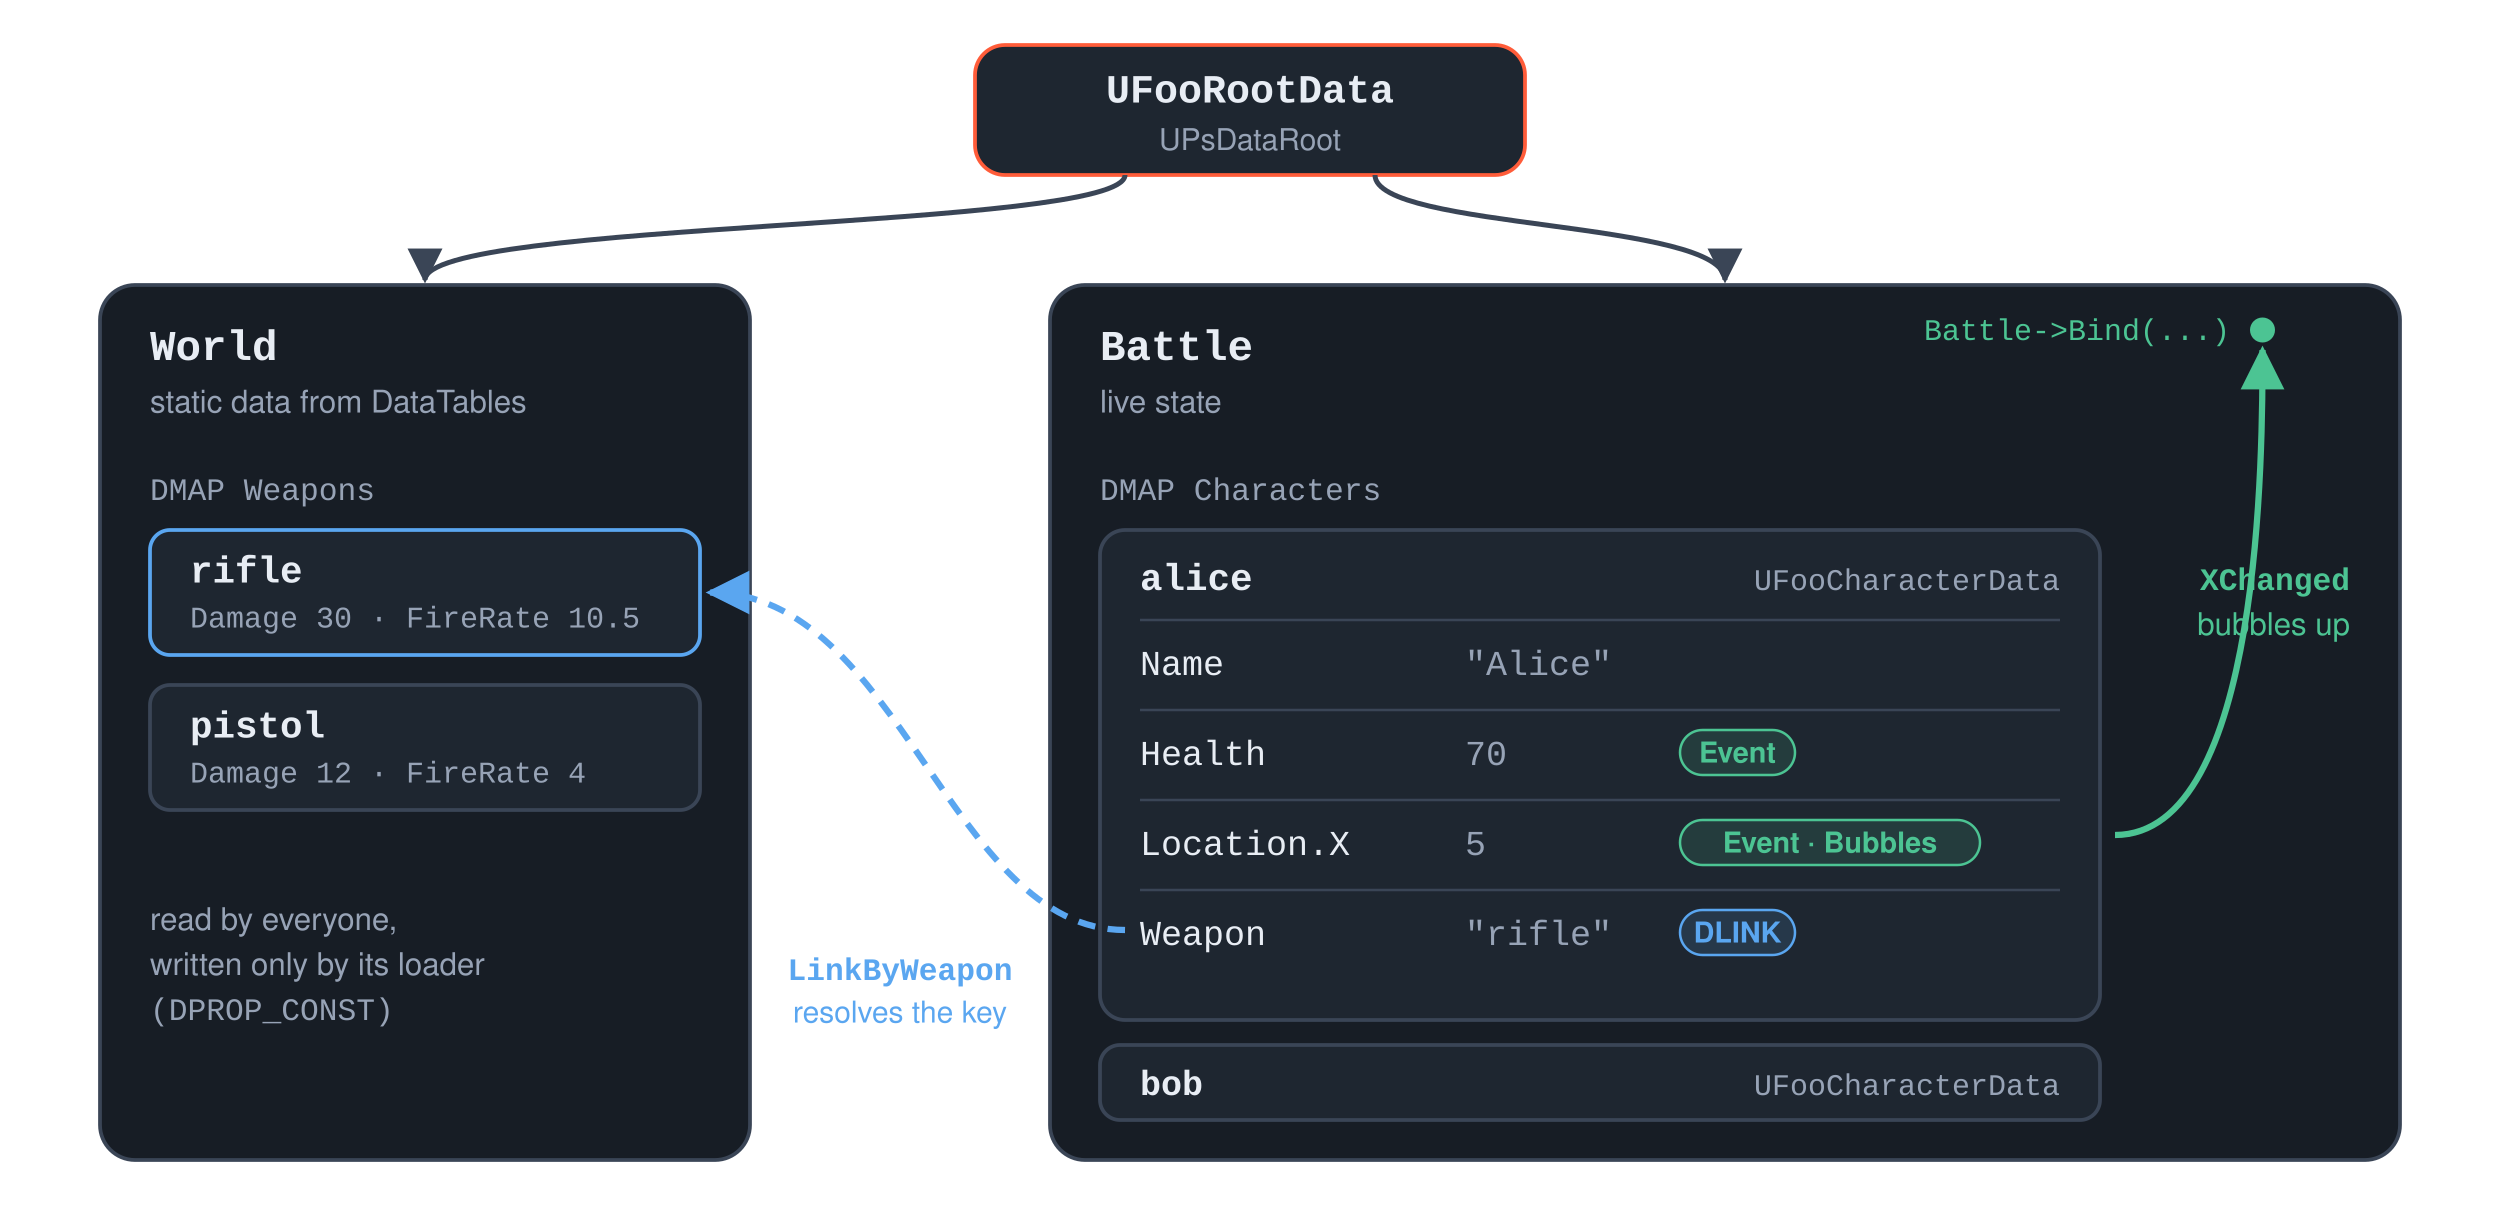
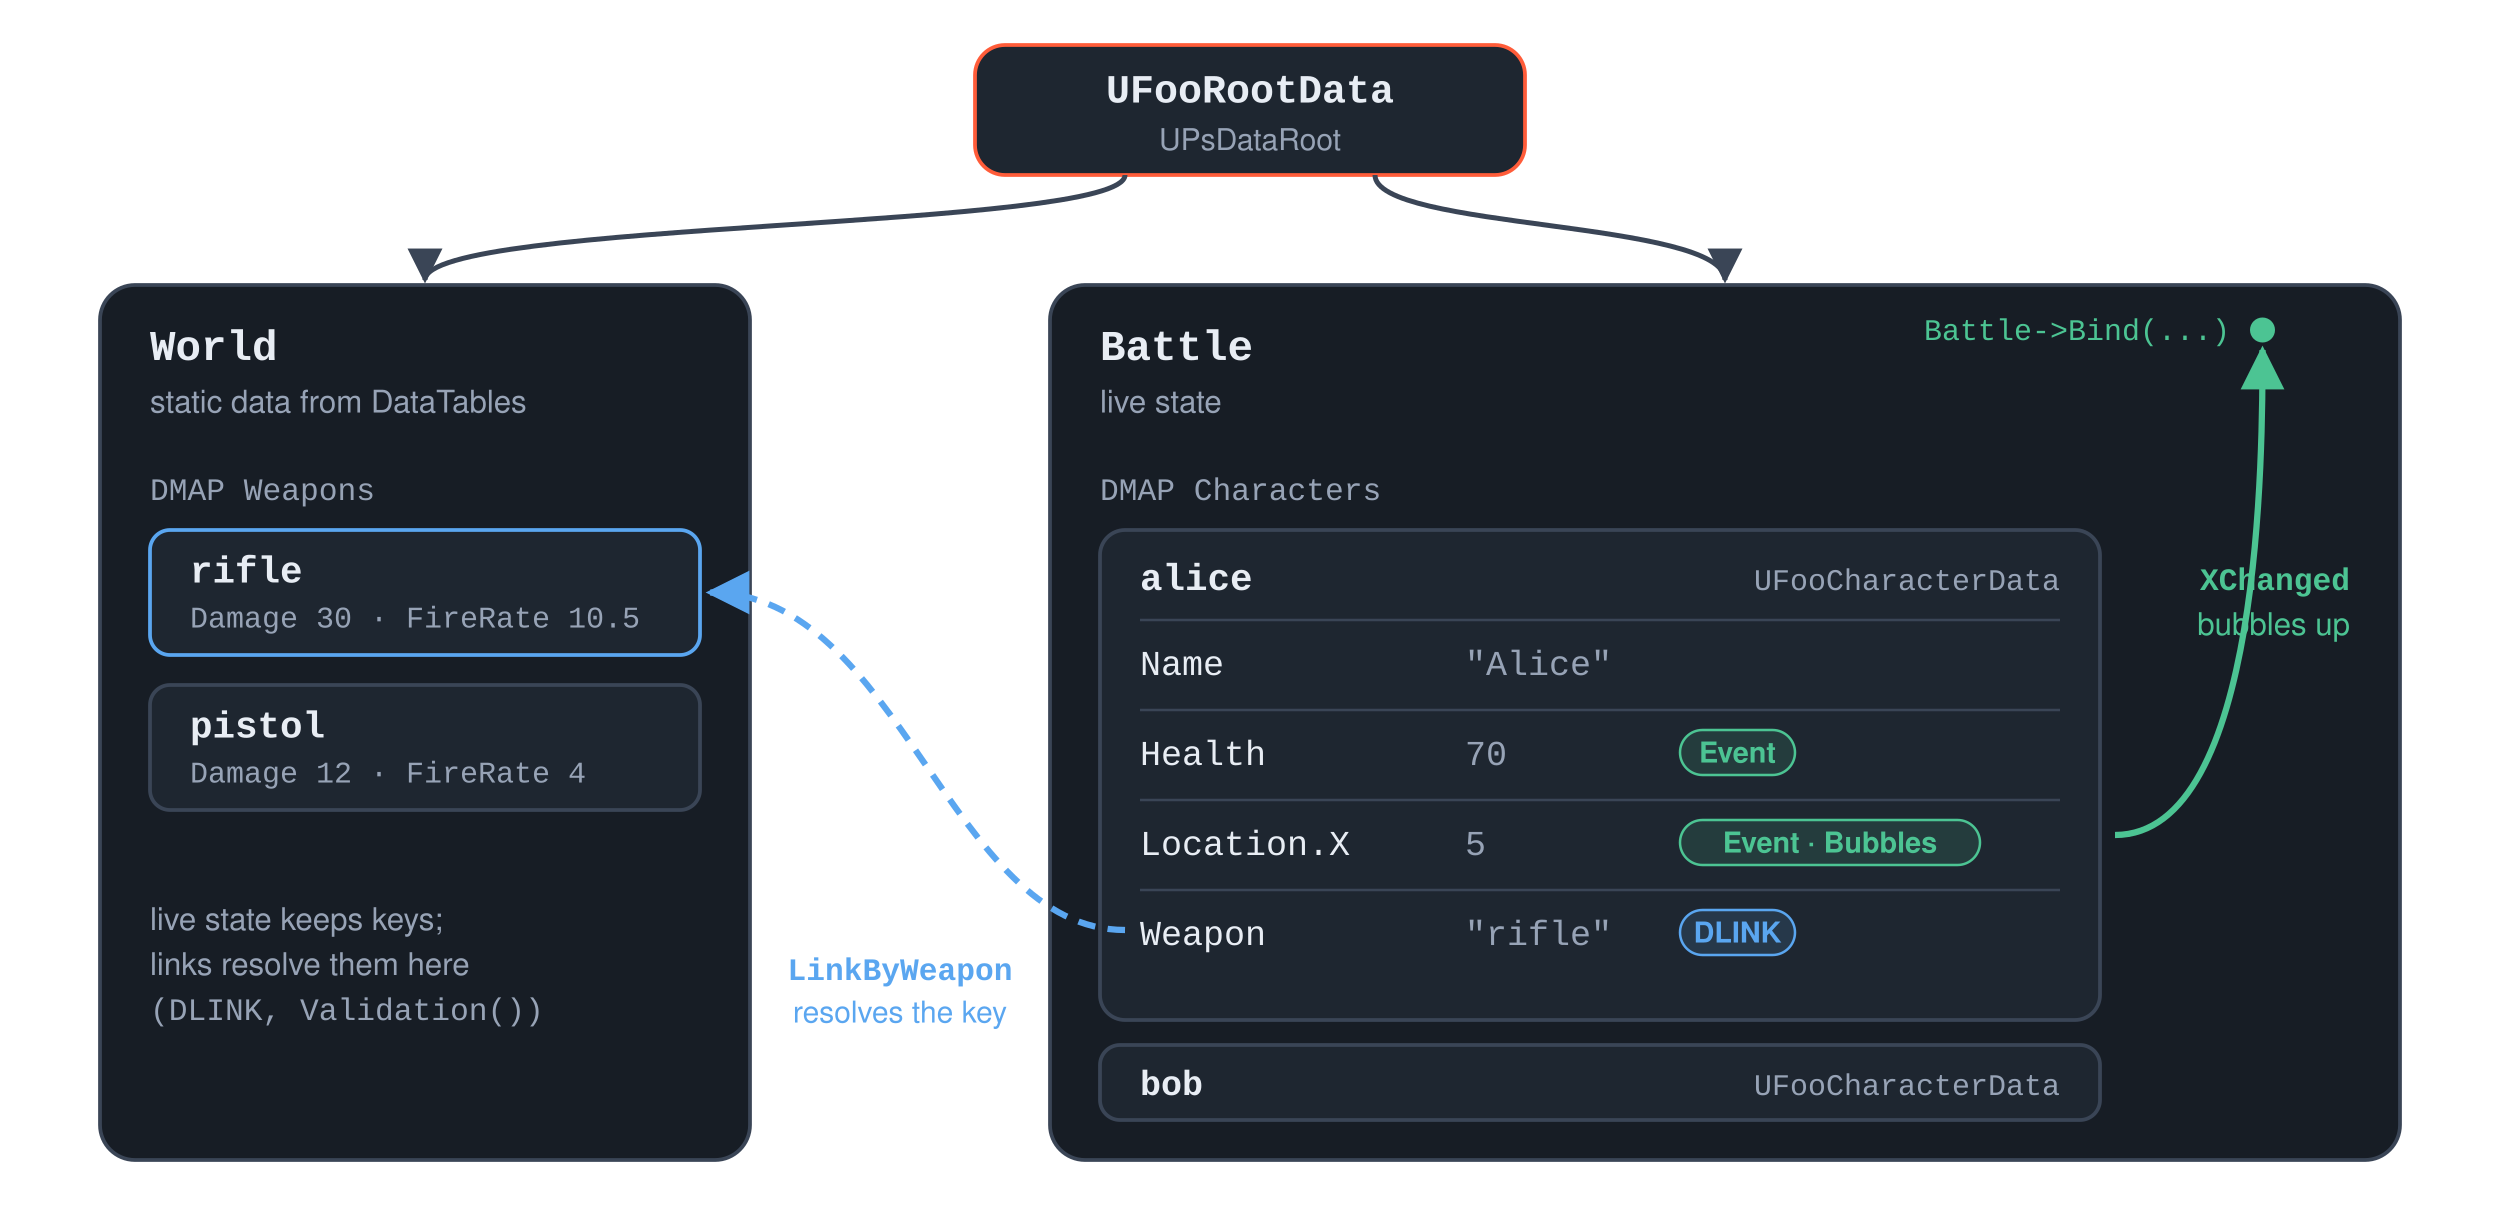
<svg xmlns="http://www.w3.org/2000/svg" viewBox="0 0 1000 490" width="1000" height="490" role="img" aria-label="A PsData tree: links and bubbling events">
  <defs>
    <marker id="arrow-link" viewBox="0 0 10 10" refX="9" refY="5" markerWidth="7" markerHeight="7" orient="auto-start-reverse">
      <path d="M0,0 L10,5 L0,10 z" fill="#5aa6f0" />
    </marker>
    <marker id="arrow-event" viewBox="0 0 10 10" refX="9" refY="5" markerWidth="7" markerHeight="7" orient="auto-start-reverse">
      <path d="M0,0 L10,5 L0,10 z" fill="#4cc493" />
    </marker>
    <marker id="arrow-edge" viewBox="0 0 10 10" refX="9" refY="5" markerWidth="7" markerHeight="7" orient="auto-start-reverse">
      <path d="M0,0 L10,5 L0,10 z" fill="#3a4556" />
    </marker>
  </defs>
  <rect x="390" y="18" width="220" height="52" rx="12" fill="#1e2630" stroke="#ff5c39" stroke-width="1.5" />
  <text x="500" y="41" fill="#e8edf4" font-size="16" font-weight="700" font-family="ui-monospace, SFMono-Regular, Menlo, Consolas, 'Liberation Mono', monospace" text-anchor="middle">UFooRootData</text>
  <text x="500" y="60" fill="#97a3b6" font-size="12" font-weight="400" font-family="-apple-system, BlinkMacSystemFont, 'Segoe UI', Helvetica, Arial, sans-serif" text-anchor="middle">UPsDataRoot</text>
  <path d="M450,70 C450,92 170,88 170,112" fill="none" stroke="#3a4556" stroke-width="2" marker-end="url(#arrow-edge)" />
  <path d="M550,70 C550,92 690,88 690,112" fill="none" stroke="#3a4556" stroke-width="2" marker-end="url(#arrow-edge)" />
  <rect x="40" y="114" width="260" height="350" rx="14" fill="#171d25" stroke="#3a4556" stroke-width="1.5" />
  <text x="60" y="144" fill="#e8edf4" font-size="17" font-weight="700" font-family="ui-monospace, SFMono-Regular, Menlo, Consolas, 'Liberation Mono', monospace" text-anchor="start">World</text>
  <text x="60" y="165" fill="#97a3b6" font-size="12.5" font-weight="400" font-family="-apple-system, BlinkMacSystemFont, 'Segoe UI', Helvetica, Arial, sans-serif" text-anchor="start">static data from DataTables</text>
  <text x="60" y="200" fill="#97a3b6" font-size="12.5" font-weight="400" font-family="ui-monospace, SFMono-Regular, Menlo, Consolas, 'Liberation Mono', monospace" text-anchor="start">DMAP Weapons</text>
  <rect x="60" y="212" width="220" height="50" rx="8" fill="#1e2630" stroke="#5aa6f0" stroke-width="1.5" />
  <text x="76" y="233" fill="#e8edf4" font-size="15" font-weight="600" font-family="ui-monospace, SFMono-Regular, Menlo, Consolas, 'Liberation Mono', monospace" text-anchor="start">rifle</text>
  <text x="76" y="251" fill="#97a3b6" font-size="12" font-weight="400" font-family="ui-monospace, SFMono-Regular, Menlo, Consolas, 'Liberation Mono', monospace" text-anchor="start">Damage 30 · FireRate 10.5</text>
  <rect x="60" y="274" width="220" height="50" rx="8" fill="#1e2630" stroke="#3a4556" stroke-width="1.5" />
  <text x="76" y="295" fill="#e8edf4" font-size="15" font-weight="600" font-family="ui-monospace, SFMono-Regular, Menlo, Consolas, 'Liberation Mono', monospace" text-anchor="start">pistol</text>
  <text x="76" y="313" fill="#97a3b6" font-size="12" font-weight="400" font-family="ui-monospace, SFMono-Regular, Menlo, Consolas, 'Liberation Mono', monospace" text-anchor="start">Damage 12 · FireRate 4</text>
-   <text x="60" y="372" fill="#97a3b6" font-size="12.5" font-weight="400" font-family="-apple-system, BlinkMacSystemFont, 'Segoe UI', Helvetica, Arial, sans-serif" text-anchor="start">read by everyone,</text>
-   <text x="60" y="390" fill="#97a3b6" font-size="12.5" font-weight="400" font-family="-apple-system, BlinkMacSystemFont, 'Segoe UI', Helvetica, Arial, sans-serif" text-anchor="start">written only by its loader</text>
-   <text x="60" y="408" fill="#97a3b6" font-size="12.5" font-weight="400" font-family="ui-monospace, SFMono-Regular, Menlo, Consolas, 'Liberation Mono', monospace" text-anchor="start">(DPROP_CONST)</text>
+   <text x="60" y="372" fill="#97a3b6" font-size="12.5" font-weight="400" font-family="-apple-system, BlinkMacSystemFont, 'Segoe UI', Helvetica, Arial, sans-serif" text-anchor="start">live state keeps keys;</text>
+   <text x="60" y="390" fill="#97a3b6" font-size="12.5" font-weight="400" font-family="-apple-system, BlinkMacSystemFont, 'Segoe UI', Helvetica, Arial, sans-serif" text-anchor="start">links resolve them here</text>
+   <text x="60" y="408" fill="#97a3b6" font-size="12.5" font-weight="400" font-family="ui-monospace, SFMono-Regular, Menlo, Consolas, 'Liberation Mono', monospace" text-anchor="start">(DLINK, Validation())</text>
  <rect x="420" y="114" width="540" height="350" rx="14" fill="#171d25" stroke="#3a4556" stroke-width="1.5" />
  <text x="440" y="144" fill="#e8edf4" font-size="17" font-weight="700" font-family="ui-monospace, SFMono-Regular, Menlo, Consolas, 'Liberation Mono', monospace" text-anchor="start">Battle</text>
  <text x="440" y="165" fill="#97a3b6" font-size="12.5" font-weight="400" font-family="-apple-system, BlinkMacSystemFont, 'Segoe UI', Helvetica, Arial, sans-serif" text-anchor="start">live state</text>
  <text x="440" y="200" fill="#97a3b6" font-size="12.5" font-weight="400" font-family="ui-monospace, SFMono-Regular, Menlo, Consolas, 'Liberation Mono', monospace" text-anchor="start">DMAP Characters</text>
  <rect x="440" y="212" width="400" height="196" rx="10" fill="#1e2630" stroke="#3a4556" stroke-width="1.5" />
  <text x="456" y="236" fill="#e8edf4" font-size="15" font-weight="700" font-family="ui-monospace, SFMono-Regular, Menlo, Consolas, 'Liberation Mono', monospace" text-anchor="start">alice</text>
  <text x="824" y="236" fill="#97a3b6" font-size="12" font-weight="400" font-family="ui-monospace, SFMono-Regular, Menlo, Consolas, 'Liberation Mono', monospace" text-anchor="end">UFooCharacterData</text>
  <line x1="456" y1="248" x2="824" y2="248" stroke="#3a4556" stroke-width="1" />
  <text x="456" y="270" fill="#e8edf4" font-size="14" font-weight="400" font-family="ui-monospace, SFMono-Regular, Menlo, Consolas, 'Liberation Mono', monospace" text-anchor="start">Name</text>
  <text x="586" y="270" fill="#97a3b6" font-size="14" font-weight="400" font-family="ui-monospace, SFMono-Regular, Menlo, Consolas, 'Liberation Mono', monospace" text-anchor="start">"Alice"</text>
  <line x1="456" y1="284" x2="824" y2="284" stroke="#3a4556" stroke-width="1" />
  <text x="456" y="306" fill="#e8edf4" font-size="14" font-weight="400" font-family="ui-monospace, SFMono-Regular, Menlo, Consolas, 'Liberation Mono', monospace" text-anchor="start">Health</text>
  <text x="586" y="306" fill="#97a3b6" font-size="14" font-weight="400" font-family="ui-monospace, SFMono-Regular, Menlo, Consolas, 'Liberation Mono', monospace" text-anchor="start">70</text>
  <rect x="672" y="292" width="46" height="18" rx="9" fill="#4cc493" fill-opacity="0.14" stroke="#4cc493" stroke-width="1" />
  <text x="695.0" y="305" fill="#4cc493" font-size="11.5" font-weight="600" font-family="-apple-system, BlinkMacSystemFont, 'Segoe UI', Helvetica, Arial, sans-serif" text-anchor="middle">Event</text>
  <line x1="456" y1="320" x2="824" y2="320" stroke="#3a4556" stroke-width="1" />
  <text x="456" y="342" fill="#e8edf4" font-size="14" font-weight="400" font-family="ui-monospace, SFMono-Regular, Menlo, Consolas, 'Liberation Mono', monospace" text-anchor="start">Location.X</text>
  <text x="586" y="342" fill="#97a3b6" font-size="14" font-weight="400" font-family="ui-monospace, SFMono-Regular, Menlo, Consolas, 'Liberation Mono', monospace" text-anchor="start">5</text>
  <rect x="672" y="328" width="120" height="18" rx="9" fill="#4cc493" fill-opacity="0.14" stroke="#4cc493" stroke-width="1" />
  <text x="732.0" y="341" fill="#4cc493" font-size="11.5" font-weight="600" font-family="-apple-system, BlinkMacSystemFont, 'Segoe UI', Helvetica, Arial, sans-serif" text-anchor="middle">Event · Bubbles</text>
  <line x1="456" y1="356" x2="824" y2="356" stroke="#3a4556" stroke-width="1" />
  <text x="456" y="378" fill="#e8edf4" font-size="14" font-weight="400" font-family="ui-monospace, SFMono-Regular, Menlo, Consolas, 'Liberation Mono', monospace" text-anchor="start">Weapon</text>
  <text x="586" y="378" fill="#97a3b6" font-size="14" font-weight="400" font-family="ui-monospace, SFMono-Regular, Menlo, Consolas, 'Liberation Mono', monospace" text-anchor="start">"rifle"</text>
  <rect x="672" y="364" width="46" height="18" rx="9" fill="#5aa6f0" fill-opacity="0.14" stroke="#5aa6f0" stroke-width="1" />
  <text x="695.0" y="377" fill="#5aa6f0" font-size="11.5" font-weight="600" font-family="-apple-system, BlinkMacSystemFont, 'Segoe UI', Helvetica, Arial, sans-serif" text-anchor="middle">DLINK</text>
  <rect x="440" y="418" width="400" height="30" rx="8" fill="#1e2630" stroke="#3a4556" stroke-width="1.5" />
  <text x="456" y="438" fill="#e8edf4" font-size="14" font-weight="700" font-family="ui-monospace, SFMono-Regular, Menlo, Consolas, 'Liberation Mono', monospace" text-anchor="start">bob</text>
  <text x="824" y="438" fill="#97a3b6" font-size="12" font-weight="400" font-family="ui-monospace, SFMono-Regular, Menlo, Consolas, 'Liberation Mono', monospace" text-anchor="end">UFooCharacterData</text>
  <path d="M450,372 C380,372 360,237 284,237" fill="none" stroke="#5aa6f0" stroke-width="2.5" stroke-dasharray="7 5" marker-end="url(#arrow-link)" />
  <text x="360" y="392" fill="#5aa6f0" font-size="12.5" font-weight="600" font-family="ui-monospace, SFMono-Regular, Menlo, Consolas, 'Liberation Mono', monospace" text-anchor="middle">LinkByWeapon</text>
  <text x="360" y="409" fill="#5aa6f0" font-size="12" font-weight="400" font-family="-apple-system, BlinkMacSystemFont, 'Segoe UI', Helvetica, Arial, sans-serif" text-anchor="middle">resolves the key</text>
  <path d="M846,334 C905,334 905,180 905,140" fill="none" stroke="#4cc493" stroke-width="2.5" marker-end="url(#arrow-event)" />
  <text x="940" y="236" fill="#4cc493" font-size="12.5" font-weight="600" font-family="ui-monospace, SFMono-Regular, Menlo, Consolas, 'Liberation Mono', monospace" text-anchor="end">XChanged</text>
  <text x="940" y="254" fill="#4cc493" font-size="12.5" font-weight="400" font-family="-apple-system, BlinkMacSystemFont, 'Segoe UI', Helvetica, Arial, sans-serif" text-anchor="end">bubbles up</text>
  <circle cx="905" cy="132" r="5" fill="#4cc493" />
  <text x="892" y="136" fill="#4cc493" font-size="12" font-weight="400" font-family="ui-monospace, SFMono-Regular, Menlo, Consolas, 'Liberation Mono', monospace" text-anchor="end">Battle-&gt;Bind(...)</text>
</svg>
